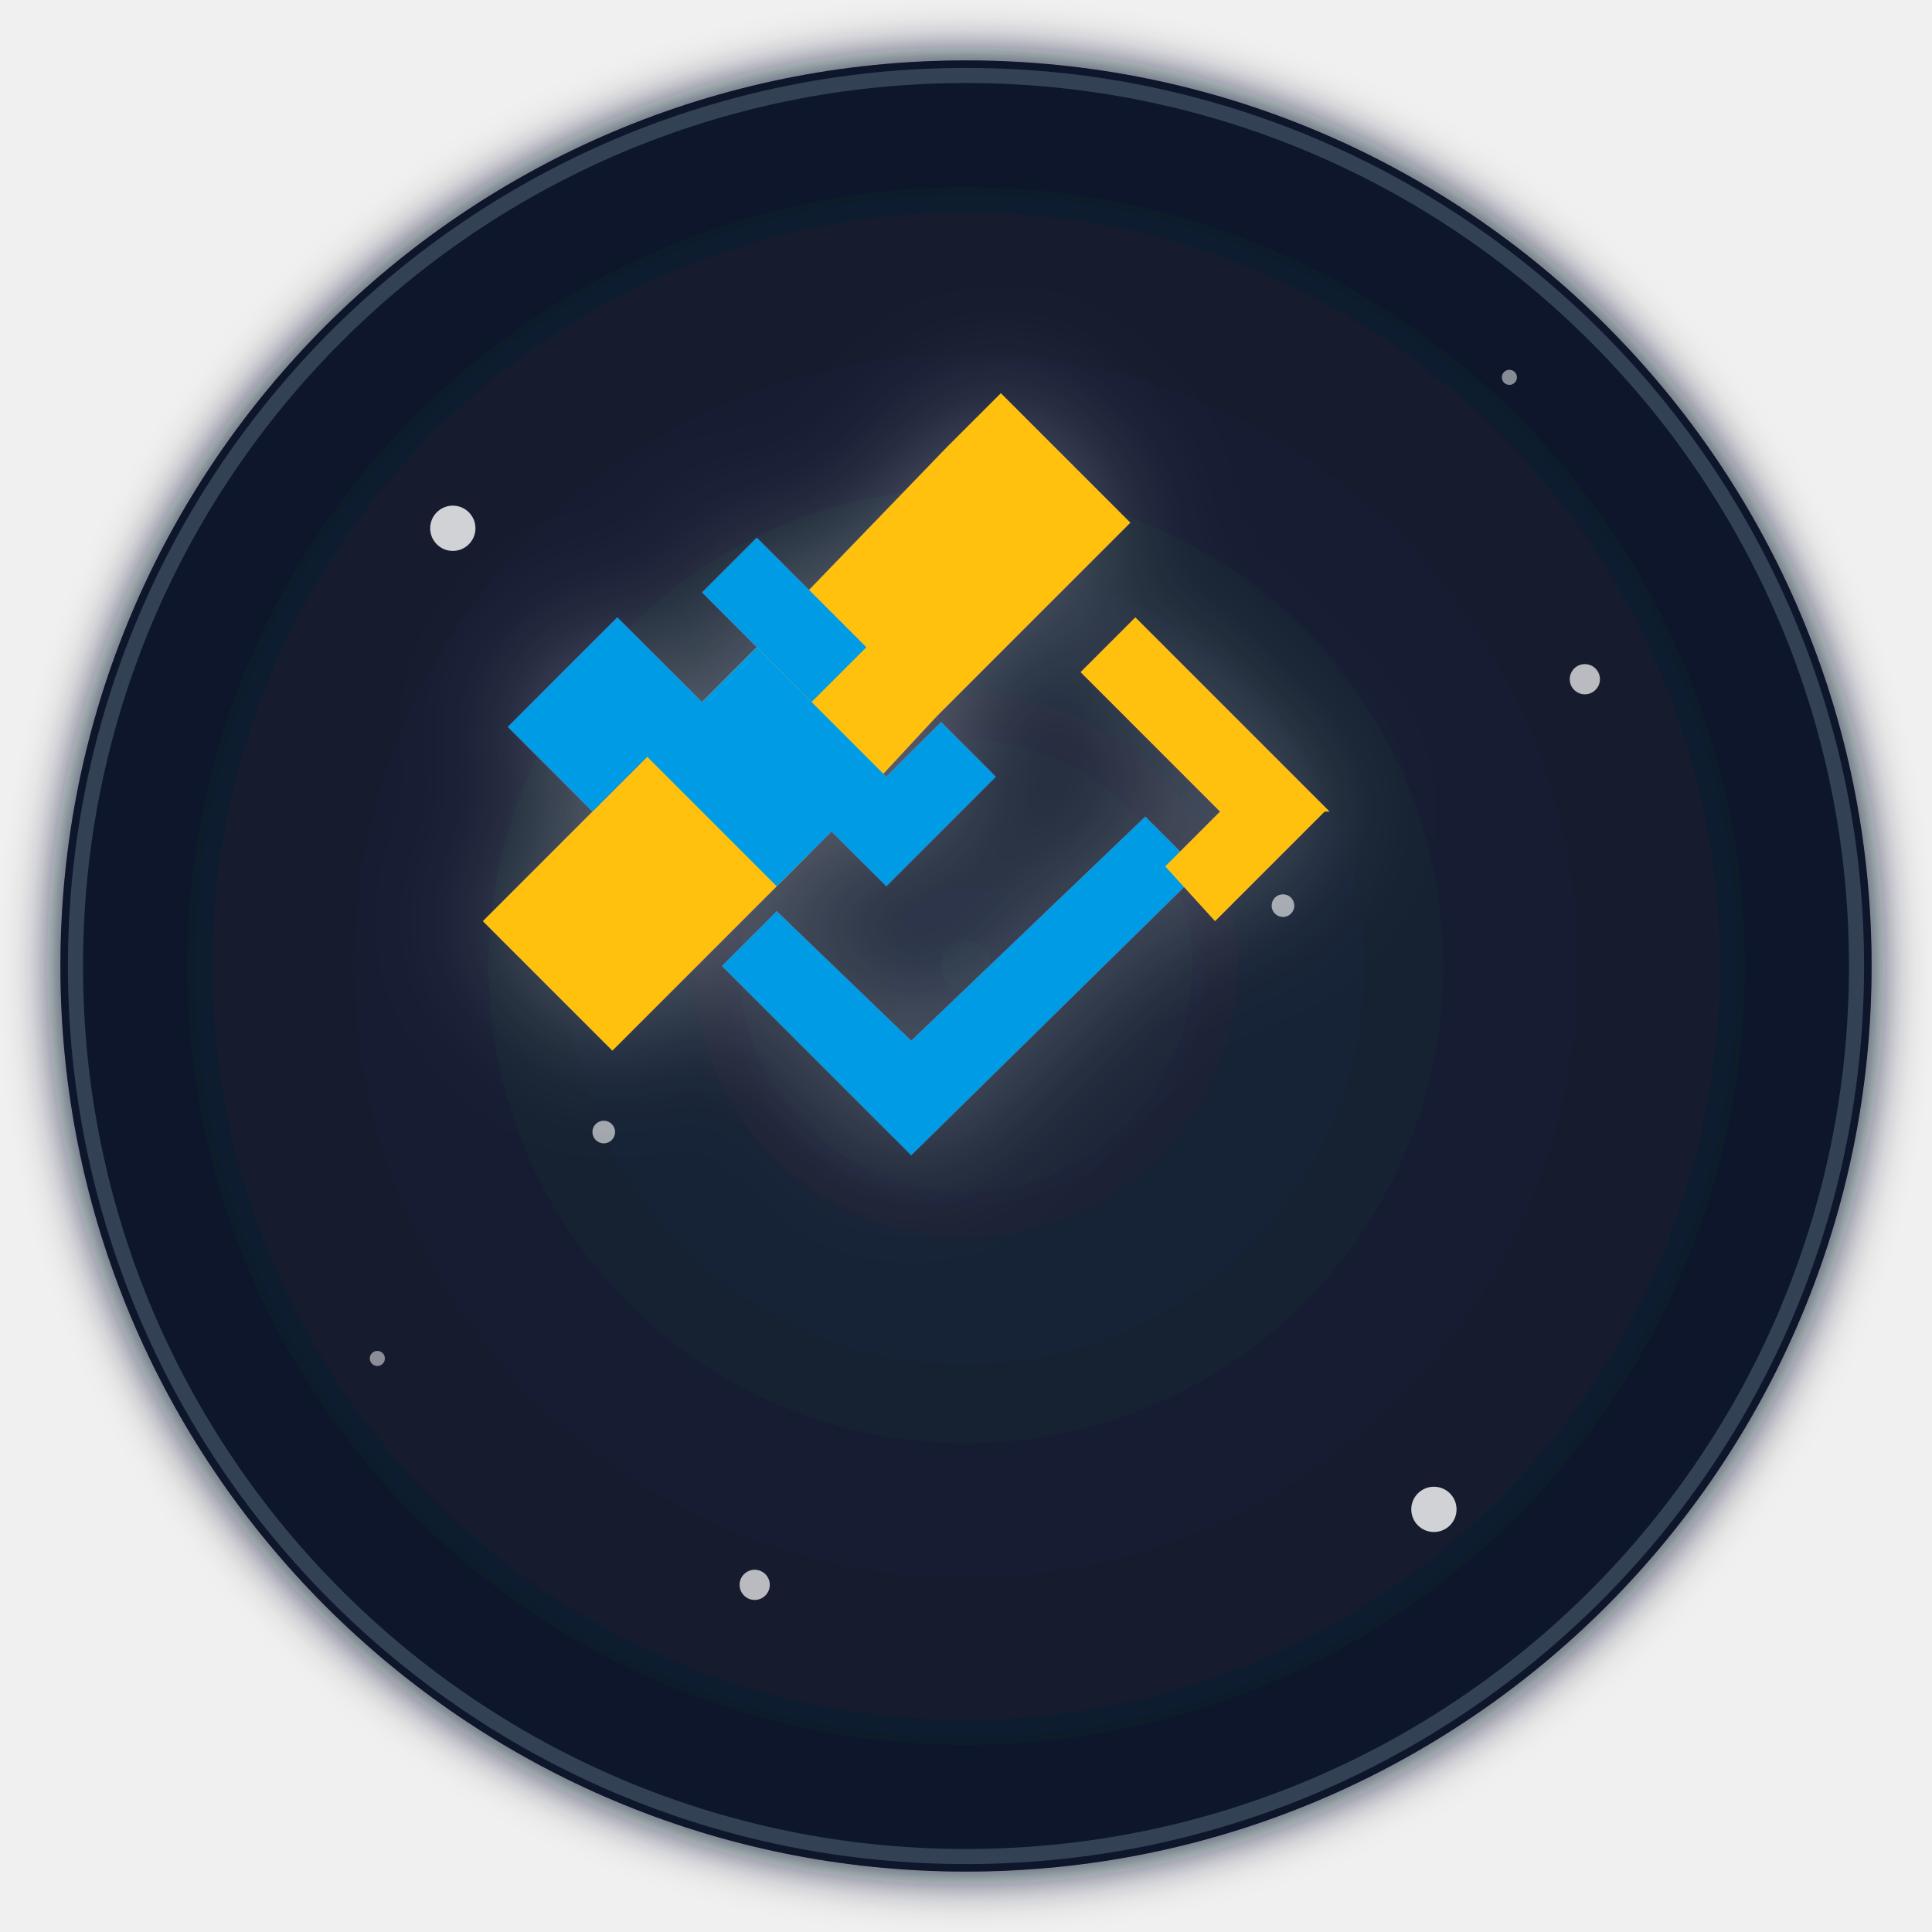
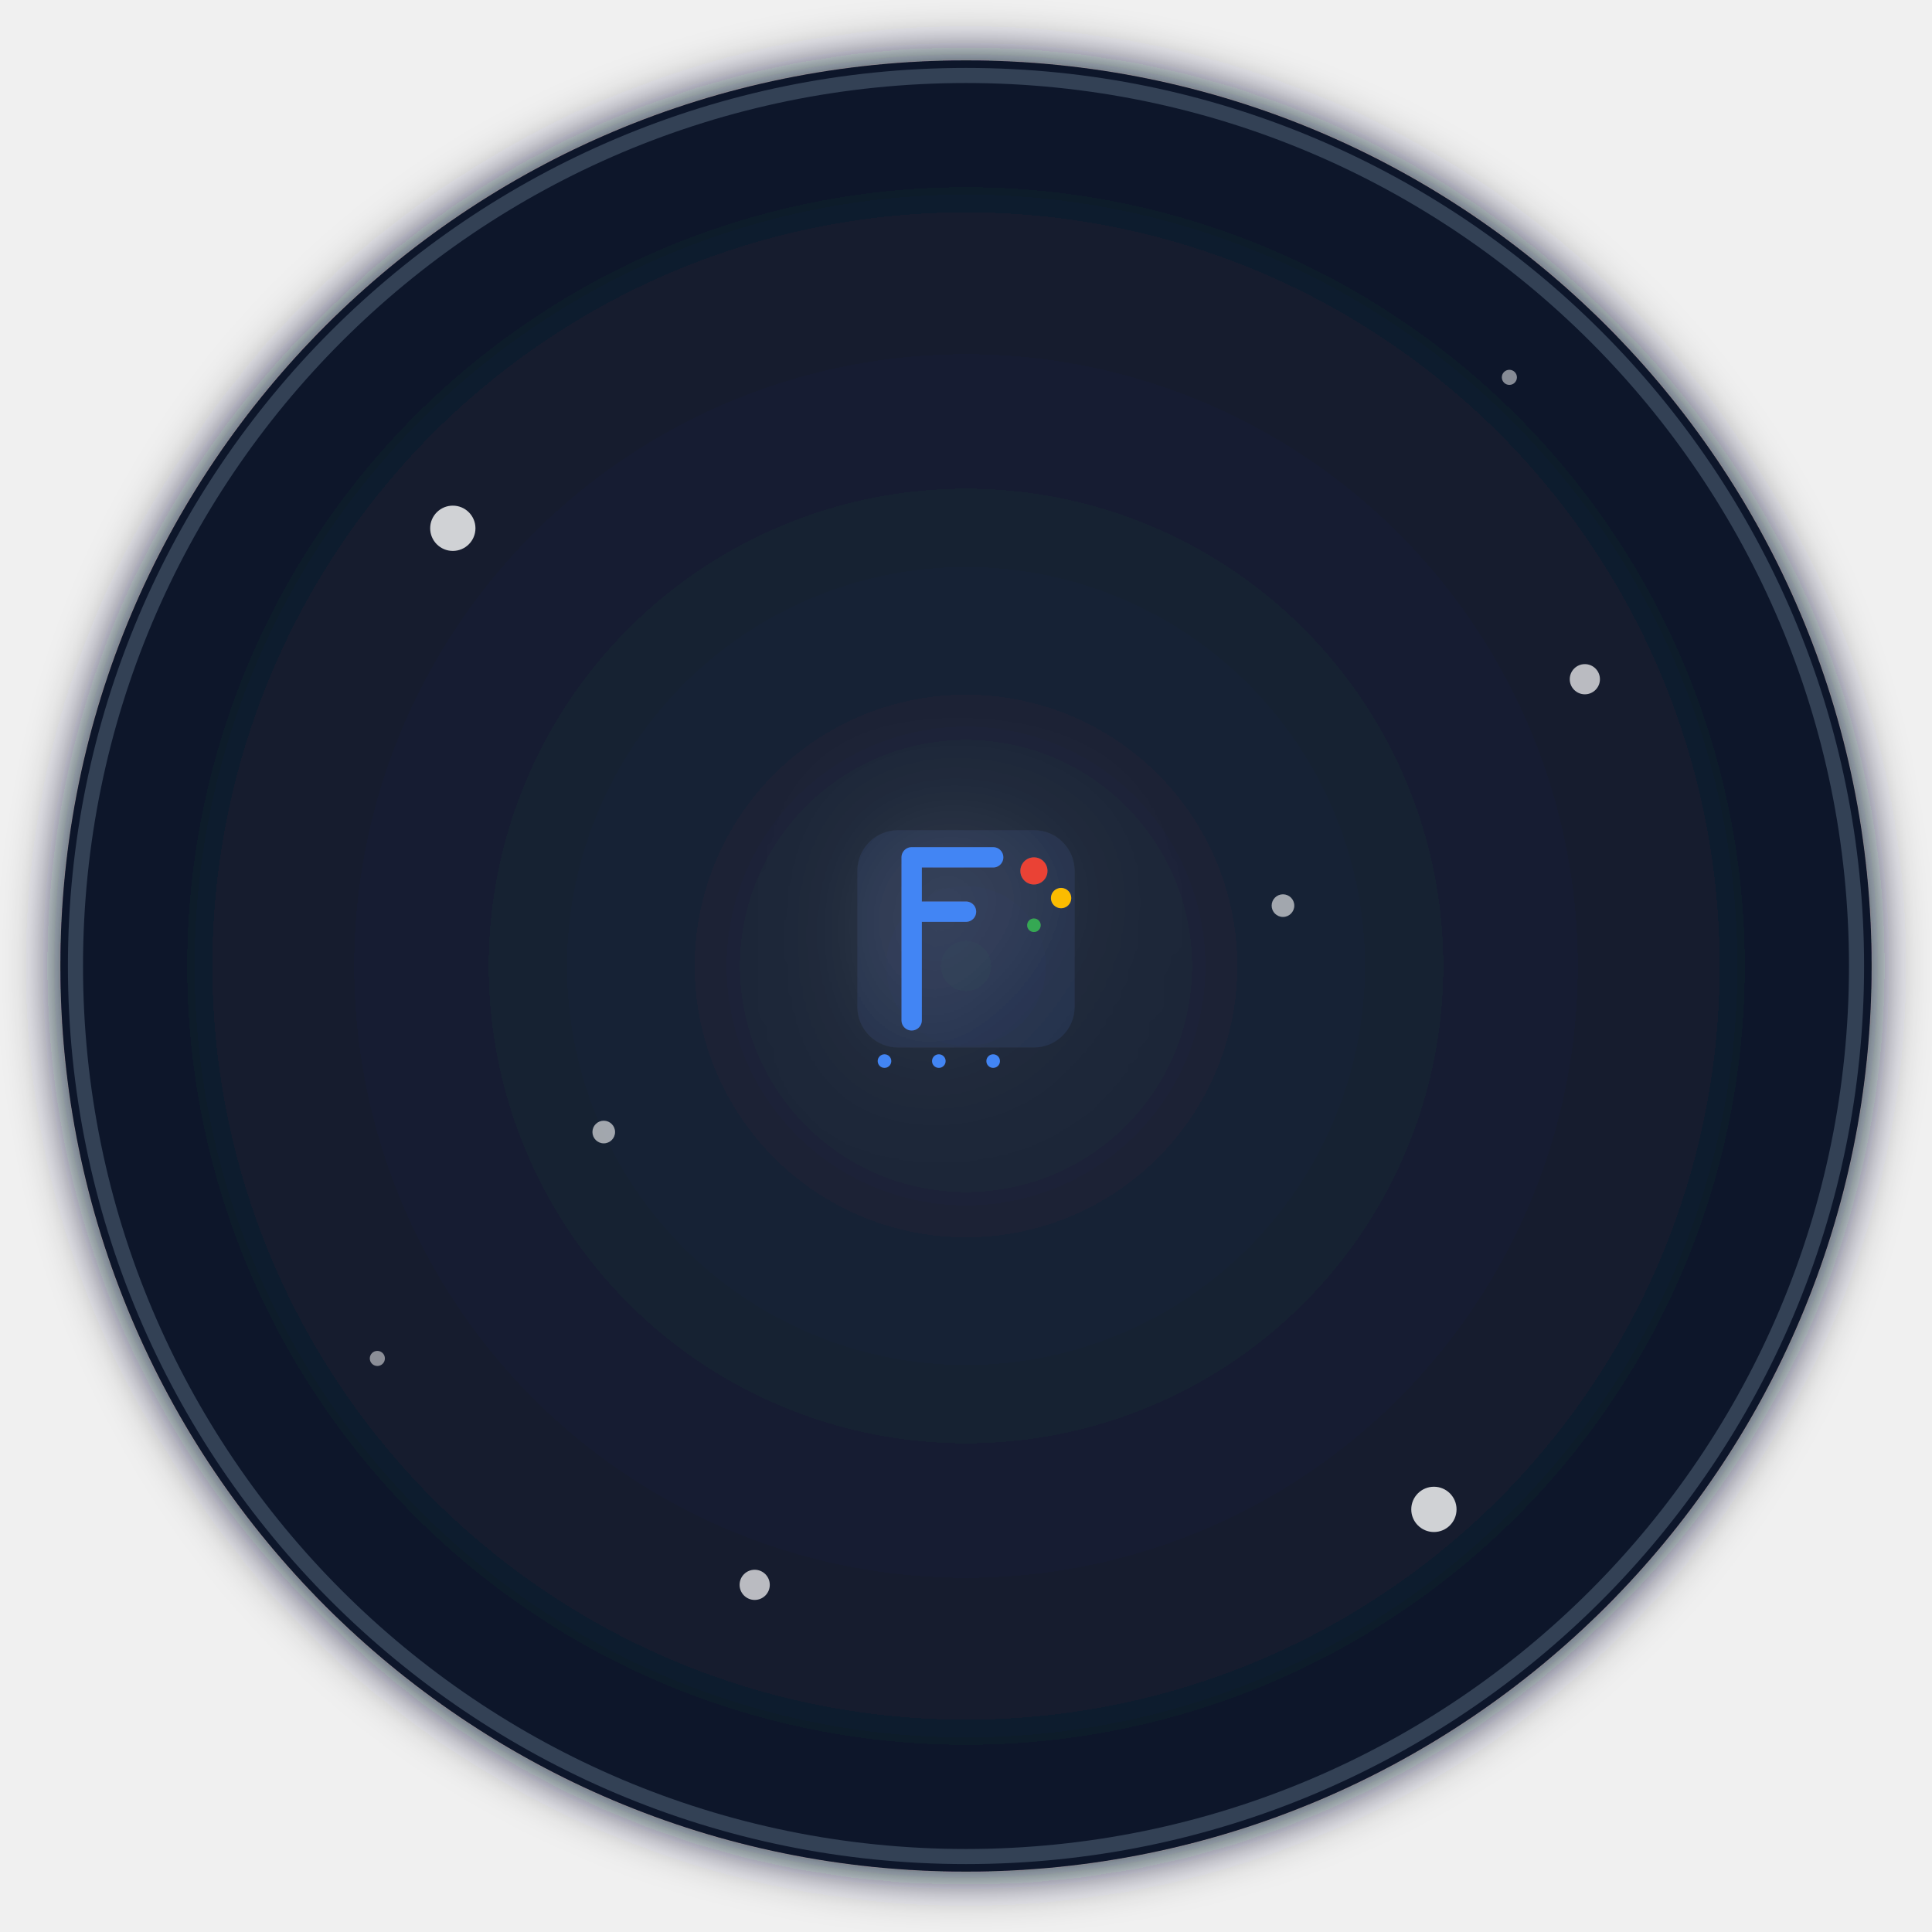
<svg xmlns="http://www.w3.org/2000/svg" width="256" height="256" viewBox="0 0 256 256" fill="none">
  <defs>
    <radialGradient id="grad1" cx="50%" cy="50%" r="50%" fx="50%" fy="50%">
      <stop offset="0%" style="stop-color:#1e293b;stop-opacity:1" />
      <stop offset="100%" style="stop-color:#0f172a;stop-opacity:1" />
    </radialGradient>
    <filter id="glow">
      <feGaussianBlur stdDeviation="3.5" result="coloredBlur" />
      <feMerge>
        <feMergeNode in="coloredBlur" />
        <feMergeNode in="SourceGraphic" />
      </feMerge>
    </filter>
  </defs>
  <circle cx="128" cy="128" r="120" fill="url(#grad1)" filter="url(#glow)" />
  <circle cx="128" cy="128" r="118" fill="transparent" stroke="#334155" stroke-width="2" />
  <circle cx="60" cy="70" r="3" fill="white" opacity="0.8" />
  <circle cx="190" cy="200" r="3" fill="white" opacity="0.8" />
  <circle cx="100" cy="210" r="2" fill="white" opacity="0.7" />
  <circle cx="210" cy="90" r="2" fill="white" opacity="0.7" />
  <circle cx="80" cy="150" r="1.5" fill="white" opacity="0.6" />
  <circle cx="170" cy="120" r="1.5" fill="white" opacity="0.6" />
  <circle cx="50" cy="180" r="1" fill="white" opacity="0.5" />
  <circle cx="200" cy="50" r="1" fill="white" opacity="0.5" />
  <g style="filter: drop-shadow(0 0 8px rgba(255, 255, 255, 0.3));">
-     <g transform="translate(128, 128) scale(6.6) translate(-12, -12)">
-       <path d="M10.9 15.8 7.1 12l1.1-1.1 2.7 2.6L15.6 9l1.1 1.1z" fill="#039be5" />
-       <path d="M11.5 7.1 8.9 4.5 2.3 11.1l2.6 2.6 2.8-2.8 1.1-1.1L11.4 7l3.9-3.9-2.6-2.6-1.1 1.1L8.8 4.5" fill="#ffc107" />
-       <path d="M10.4 8.2 7.8 5.6 6.7 6.7 5 5l-2.2 2.2 1.7 1.7 1.1-1.1 2.6 2.6 1.1-1.1 1.1 1.1 2.2-2.2-1.1-1.1z" fill="#039be5" />
-       <path d="M19.3 8.9l-3.9-3.9-1.1 1.1 2.8 2.8-1.1 1.1L17 11.1l2.2-2.2z" fill="#ffc107" />
-       <path d="M7.8 3.4 6.7 4.5l2.2 2.2 1.1-1.1z" fill="#039be5" />
+     <g transform="translate(128, 128) scale(0.9) translate(-24, -28)">
+       <g>
+         <rect x="8" y="8" width="32" height="32" rx="6" fill="#4285F4" opacity="0.1" />
+         <path d="M16 12 L16 36 M16 12 L28 12 M16 20 L24 20" stroke="#4285F4" stroke-width="3" fill="none" stroke-linecap="round" />
+         <circle cx="34" cy="14" r="2" fill="#EA4335" />
+         <circle cx="38" cy="18" r="1.5" fill="#FBBC04" />
+         <circle cx="34" cy="22" r="1" fill="#34A853" />
+         <circle cx="12" cy="42" r="1" fill="#4285F4" />
+         <circle cx="20" cy="42" r="1" fill="#4285F4" />
+         <circle cx="28" cy="42" r="1" fill="#4285F4" />
+       </g>
    </g>
  </g>
</svg>
